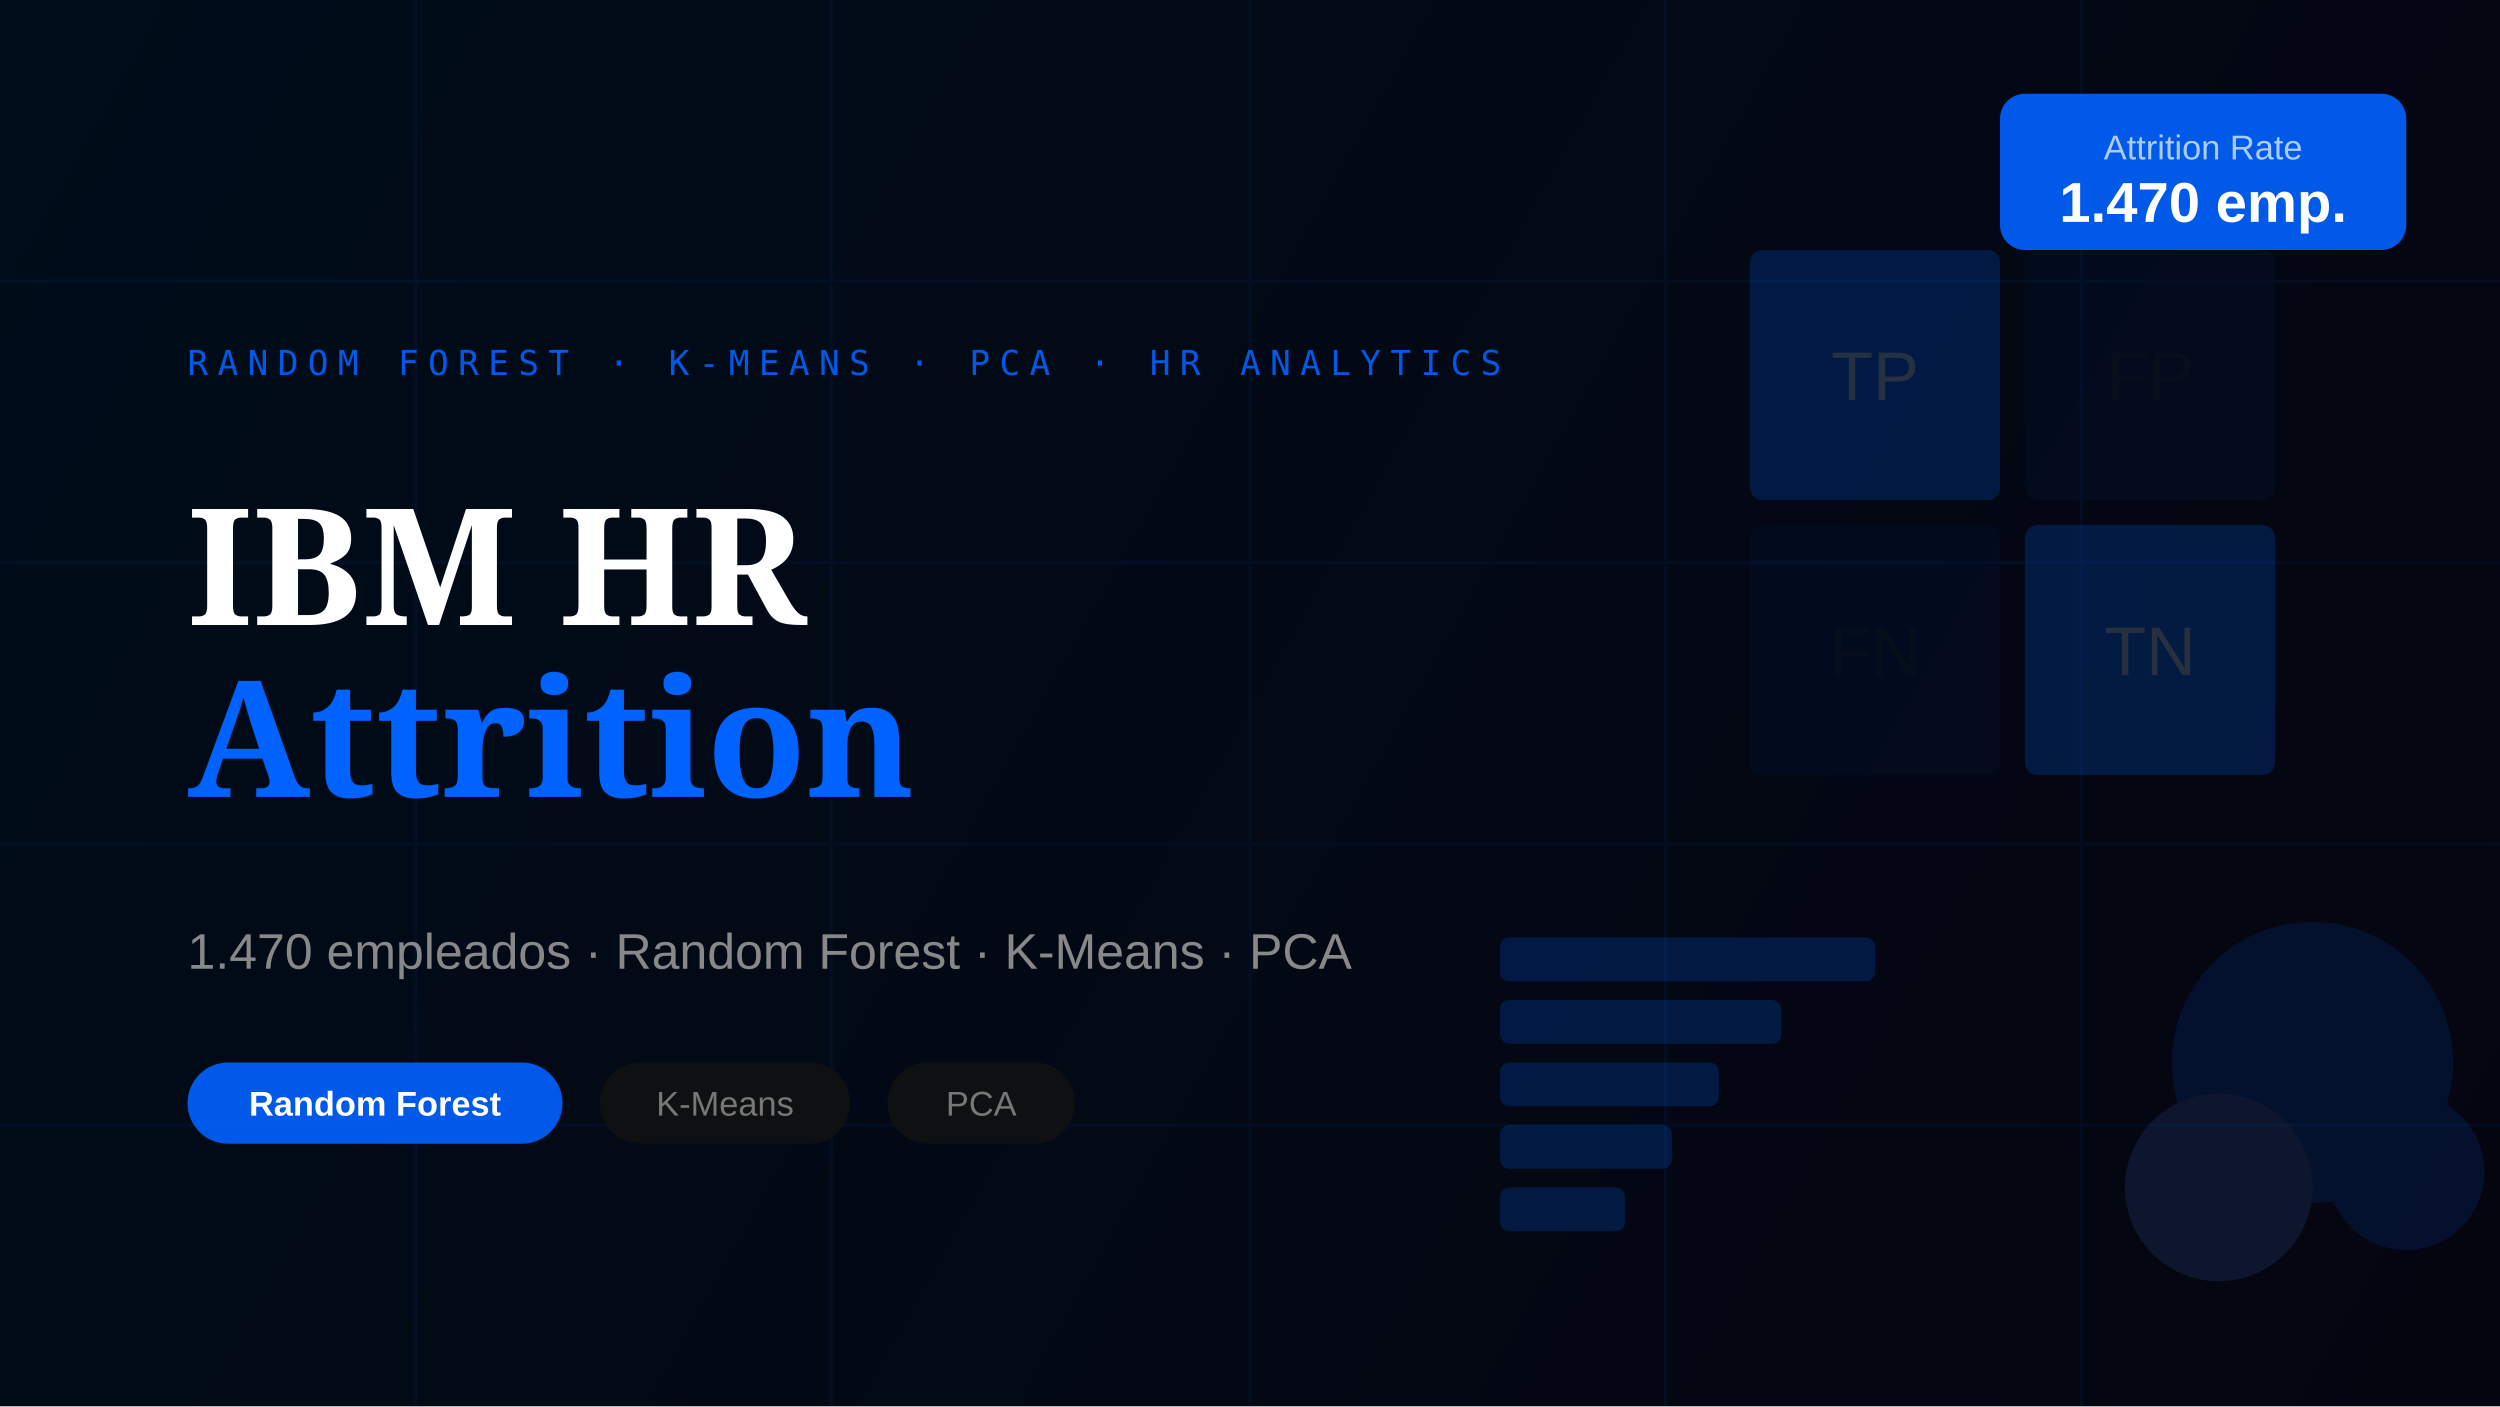
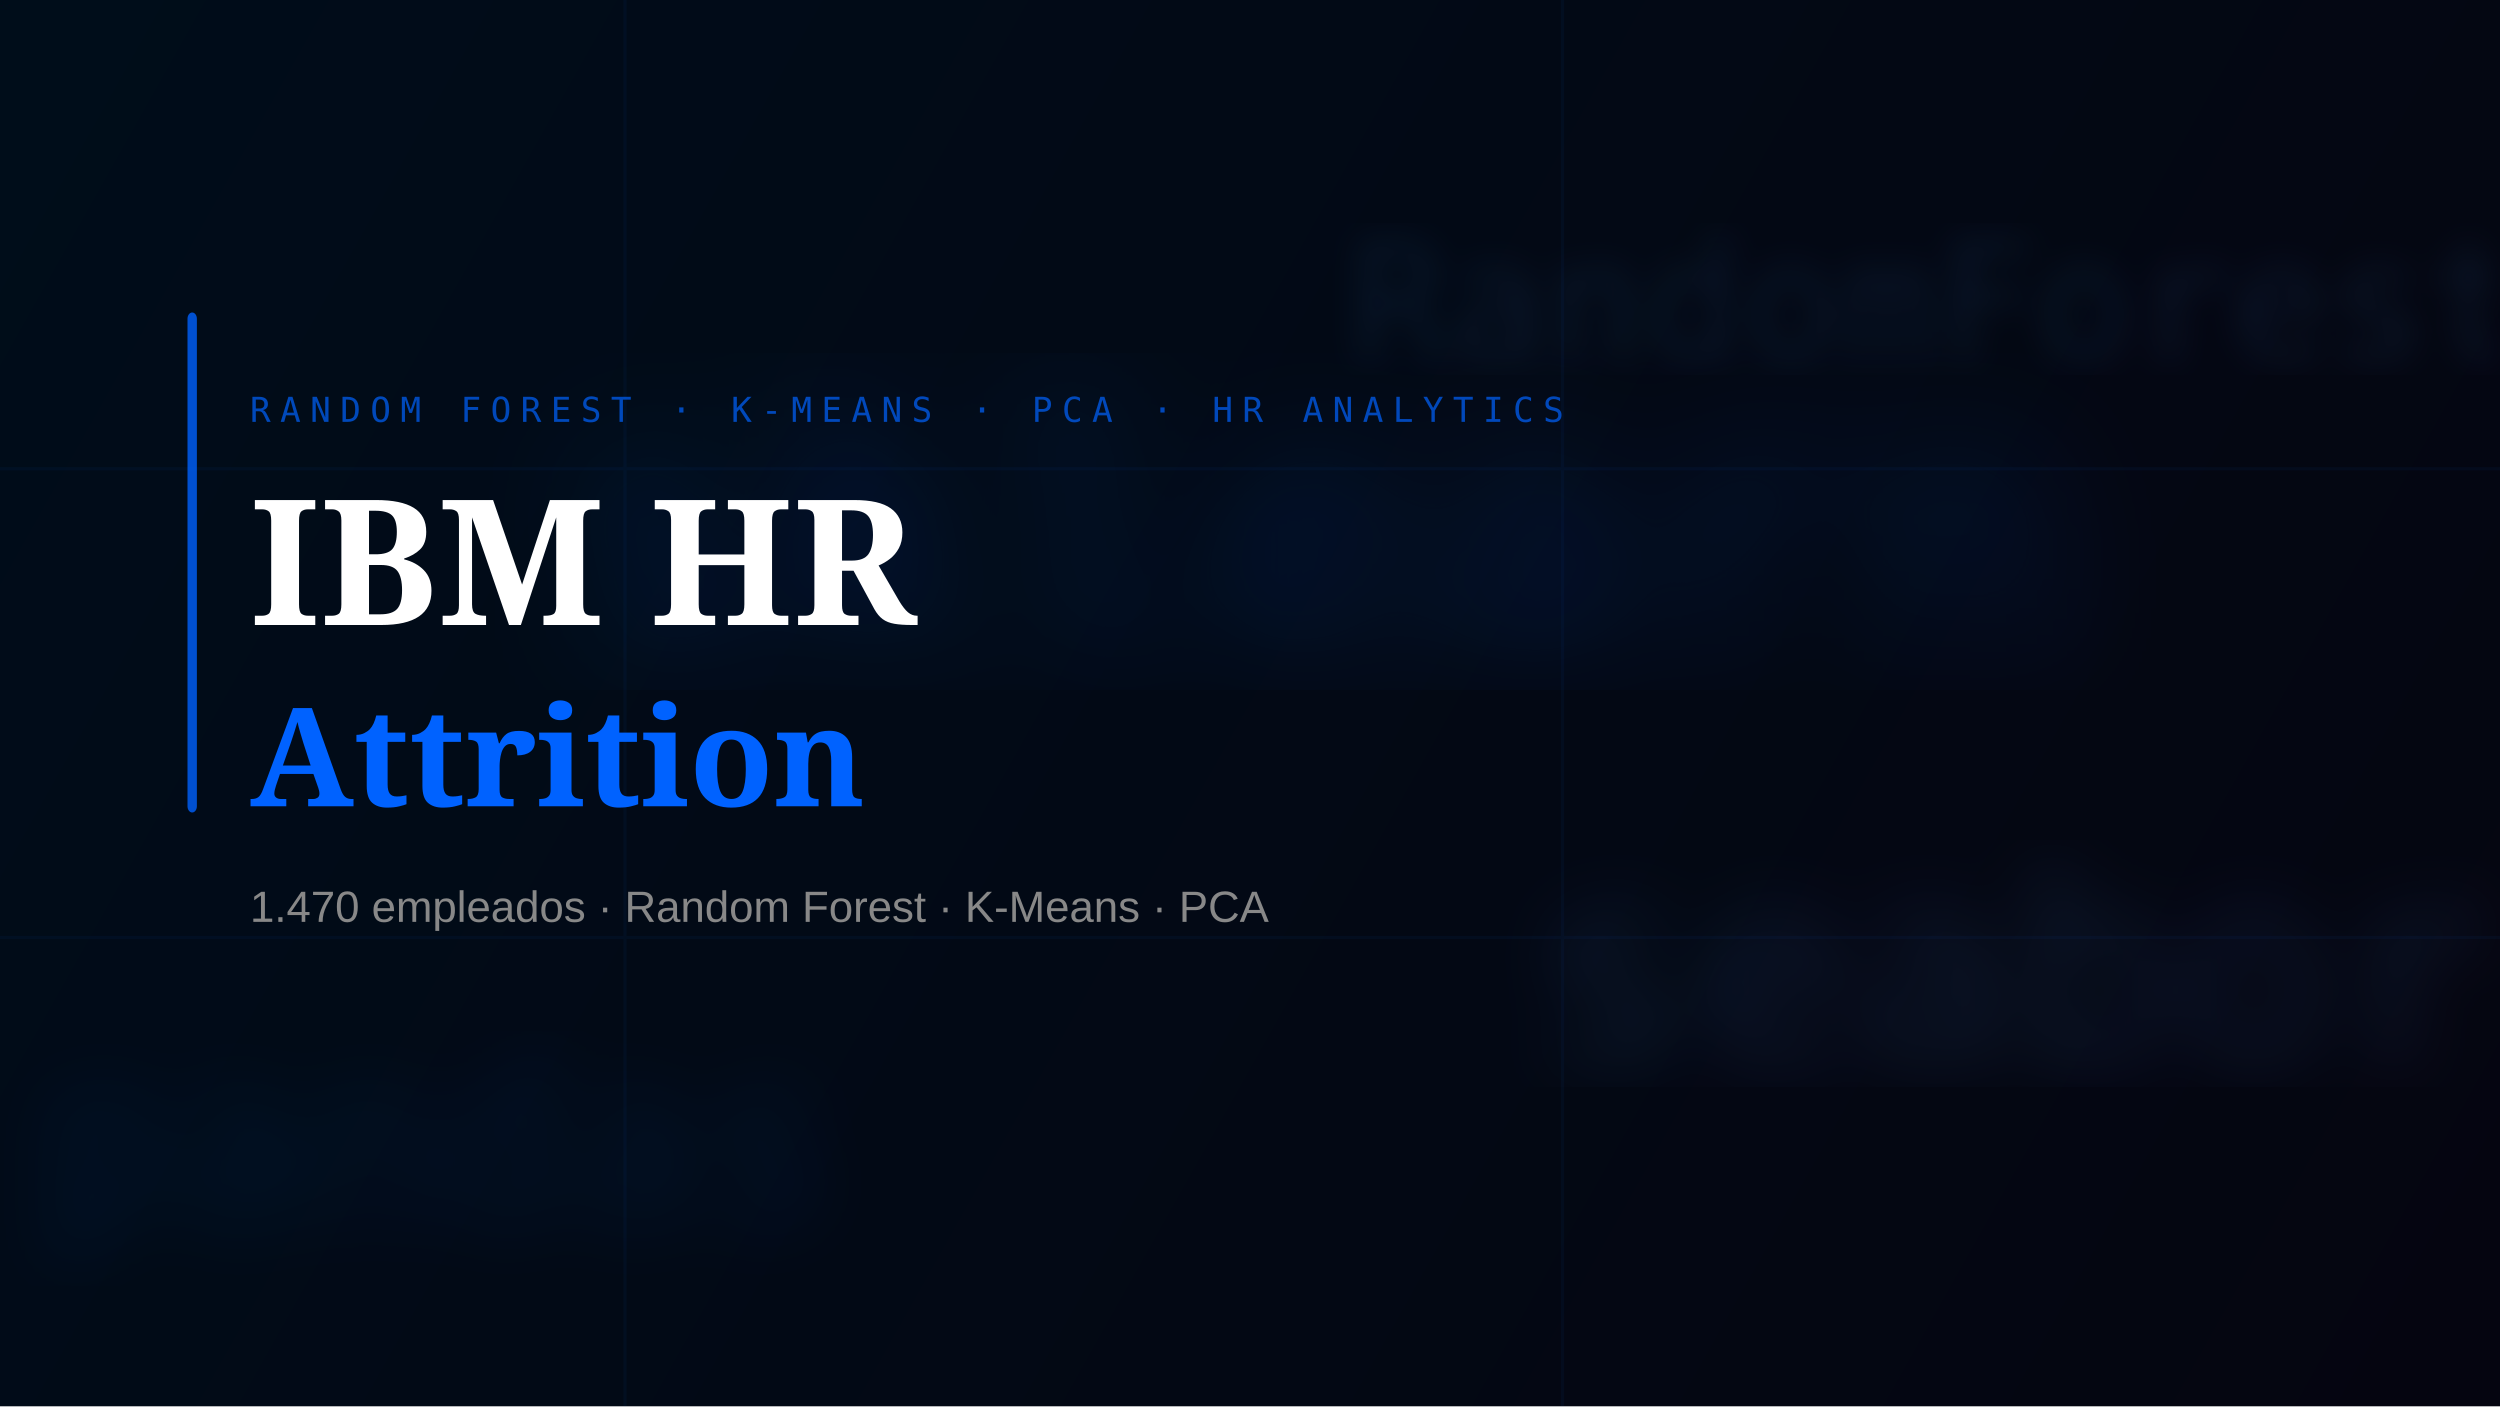
<svg xmlns="http://www.w3.org/2000/svg" width="800" height="450" viewBox="0 0 800 450" fill="none">
-   <rect width="800" height="450" fill="url(#bg_ibm)" />
-   <g opacity="0.06" stroke="#0062ff" stroke-width="1">
-     <line x1="0" y1="90" x2="800" y2="90" />
-     <line x1="0" y1="180" x2="800" y2="180" />
-     <line x1="0" y1="270" x2="800" y2="270" />
-     <line x1="0" y1="360" x2="800" y2="360" />
-     <line x1="133" y1="0" x2="133" y2="450" />
-     <line x1="266" y1="0" x2="266" y2="450" />
-     <line x1="400" y1="0" x2="400" y2="450" />
-     <line x1="533" y1="0" x2="533" y2="450" />
-     <line x1="666" y1="0" x2="666" y2="450" />
-   </g>
-   <g opacity="0.2">
-     <rect x="560" y="80" width="80" height="80" rx="4" fill="#0062ff" />
-     <rect x="648" y="80" width="80" height="80" rx="4" fill="#001a44" />
-     <rect x="560" y="168" width="80" height="80" rx="4" fill="#001a44" />
-     <rect x="648" y="168" width="80" height="80" rx="4" fill="#0062ff" />
-     <text x="600" y="128" font-family="Arial" font-size="22" fill="white" text-anchor="middle" opacity="0.7">TP</text>
-     <text x="688" y="128" font-family="Arial" font-size="22" fill="#333" text-anchor="middle" opacity="0.5">FP</text>
-     <text x="600" y="216" font-family="Arial" font-size="22" fill="#333" text-anchor="middle" opacity="0.5">FN</text>
-     <text x="688" y="216" font-family="Arial" font-size="22" fill="white" text-anchor="middle" opacity="0.7">TN</text>
-   </g>
-   <g opacity="0.2">
-     <rect x="480" y="300" width="120" height="14" rx="3" fill="#0062ff" />
-     <rect x="480" y="320" width="90" height="14" rx="3" fill="#0062ff" />
-     <rect x="480" y="340" width="70" height="14" rx="3" fill="#0062ff" />
-     <rect x="480" y="360" width="55" height="14" rx="3" fill="#0062ff" />
-     <rect x="480" y="380" width="40" height="14" rx="3" fill="#0062ff" />
-   </g>
-   <g opacity="0.12">
-     <circle cx="740" cy="340" r="45" fill="#0062ff" />
-     <circle cx="710" cy="380" r="30" fill="#4d94ff" />
-     <circle cx="770" cy="375" r="25" fill="#0062ff" />
-   </g>
-   <rect x="640" y="30" width="130" height="50" rx="8" fill="#0062ff" opacity="0.9" />
-   <text x="705" y="51" font-family="Arial, sans-serif" font-size="11" fill="#aaccff" text-anchor="middle">Attrition Rate</text>
-   <text x="705" y="71" font-family="Arial, sans-serif" font-size="18" fill="white" text-anchor="middle" font-weight="bold">1.470 emp.</text>
-   <text x="60" y="120" font-family="monospace" font-size="11" fill="#0062ff" opacity="0.9" letter-spacing="3">RANDOM FOREST · K-MEANS · PCA · HR ANALYTICS</text>
-   <text x="60" y="200" font-family="Georgia, serif" font-size="52" font-weight="bold" fill="#ffffff">IBM HR</text>
-   <text x="60" y="255" font-family="Georgia, serif" font-size="52" font-weight="bold" fill="#0062ff">Attrition</text>
-   <text x="60" y="310" font-family="Arial, sans-serif" font-size="16" fill="#888">1.470 empleados · Random Forest · K-Means · PCA</text>
-   <rect x="60" y="340" width="120" height="26" rx="13" fill="#0062ff" opacity="0.9" />
-   <text x="120" y="357" font-family="Arial, sans-serif" font-size="11" fill="white" text-anchor="middle" font-weight="bold">Random Forest</text>
-   <rect x="192" y="340" width="80" height="26" rx="13" fill="#111" opacity="0.9" />
-   <text x="232" y="357" font-family="Arial, sans-serif" font-size="11" fill="#777" text-anchor="middle">K-Means</text>
-   <rect x="284" y="340" width="60" height="26" rx="13" fill="#111" opacity="0.9" />
-   <text x="314" y="357" font-family="Arial, sans-serif" font-size="11" fill="#777" text-anchor="middle">PCA</text>
  <defs>
-     <linearGradient id="bg_ibm" x1="0" y1="0" x2="800" y2="450" gradientUnits="userSpaceOnUse">
+     <linearGradient id="bg" x1="0" y1="0" x2="800" y2="450" gradientUnits="userSpaceOnUse">
      <stop offset="0%" stop-color="#000d1a" />
      <stop offset="100%" stop-color="#050510" />
    </linearGradient>
+     <filter id="blur-lg">
+       <feGaussianBlur stdDeviation="18" />
+     </filter>
+     <filter id="blur-md">
+       <feGaussianBlur stdDeviation="10" />
+     </filter>
+     <filter id="blur-sm">
+       <feGaussianBlur stdDeviation="5" />
+     </filter>
  </defs>
+   <rect width="800" height="450" fill="url(#bg)" />
+   <g filter="url(#blur-lg)" opacity="0.18">
+     <text x="420" y="210" font-family="monospace" font-size="115" fill="#0062ff" text-anchor="middle">sklearn</text>
+   </g>
+   <g filter="url(#blur-md)" opacity="0.13">
+     <text x="670" y="340" font-family="monospace" font-size="85" fill="#4d94ff" text-anchor="middle">seaborn</text>
+   </g>
+   <g filter="url(#blur-md)" opacity="0.10">
+     <text x="140" y="390" font-family="monospace" font-size="70" fill="#0062ff" text-anchor="middle">pandas</text>
+   </g>
+   <g filter="url(#blur-sm)" opacity="0.11">
+     <text x="620" y="115" font-family="monospace" font-size="52" fill="#3a7bd5" text-anchor="middle">RandomForest</text>
+   </g>
+   <g opacity="0.05" stroke="#0062ff" stroke-width="1">
+     <line x1="0" y1="150" x2="800" y2="150" />
+     <line x1="0" y1="300" x2="800" y2="300" />
+     <line x1="200" y1="0" x2="200" y2="450" />
+     <line x1="500" y1="0" x2="500" y2="450" />
+   </g>
+   <rect x="60" y="100" width="3" height="160" rx="2" fill="#0062ff" opacity="0.8" />
+   <text x="80" y="135" font-family="monospace" font-size="11" fill="#0062ff" opacity="0.7" letter-spacing="3">RANDOM FOREST · K-MEANS · PCA · HR ANALYTICS</text>
+   <text x="80" y="200" font-family="Georgia, serif" font-size="56" font-weight="bold" fill="#ffffff">IBM HR</text>
+   <text x="80" y="258" font-family="Georgia, serif" font-size="44" font-weight="bold" fill="#0062ff">Attrition</text>
+   <text x="80" y="295" font-family="Arial, sans-serif" font-size="14" fill="#888">1.470 empleados · Random Forest · K-Means · PCA</text>
</svg>
